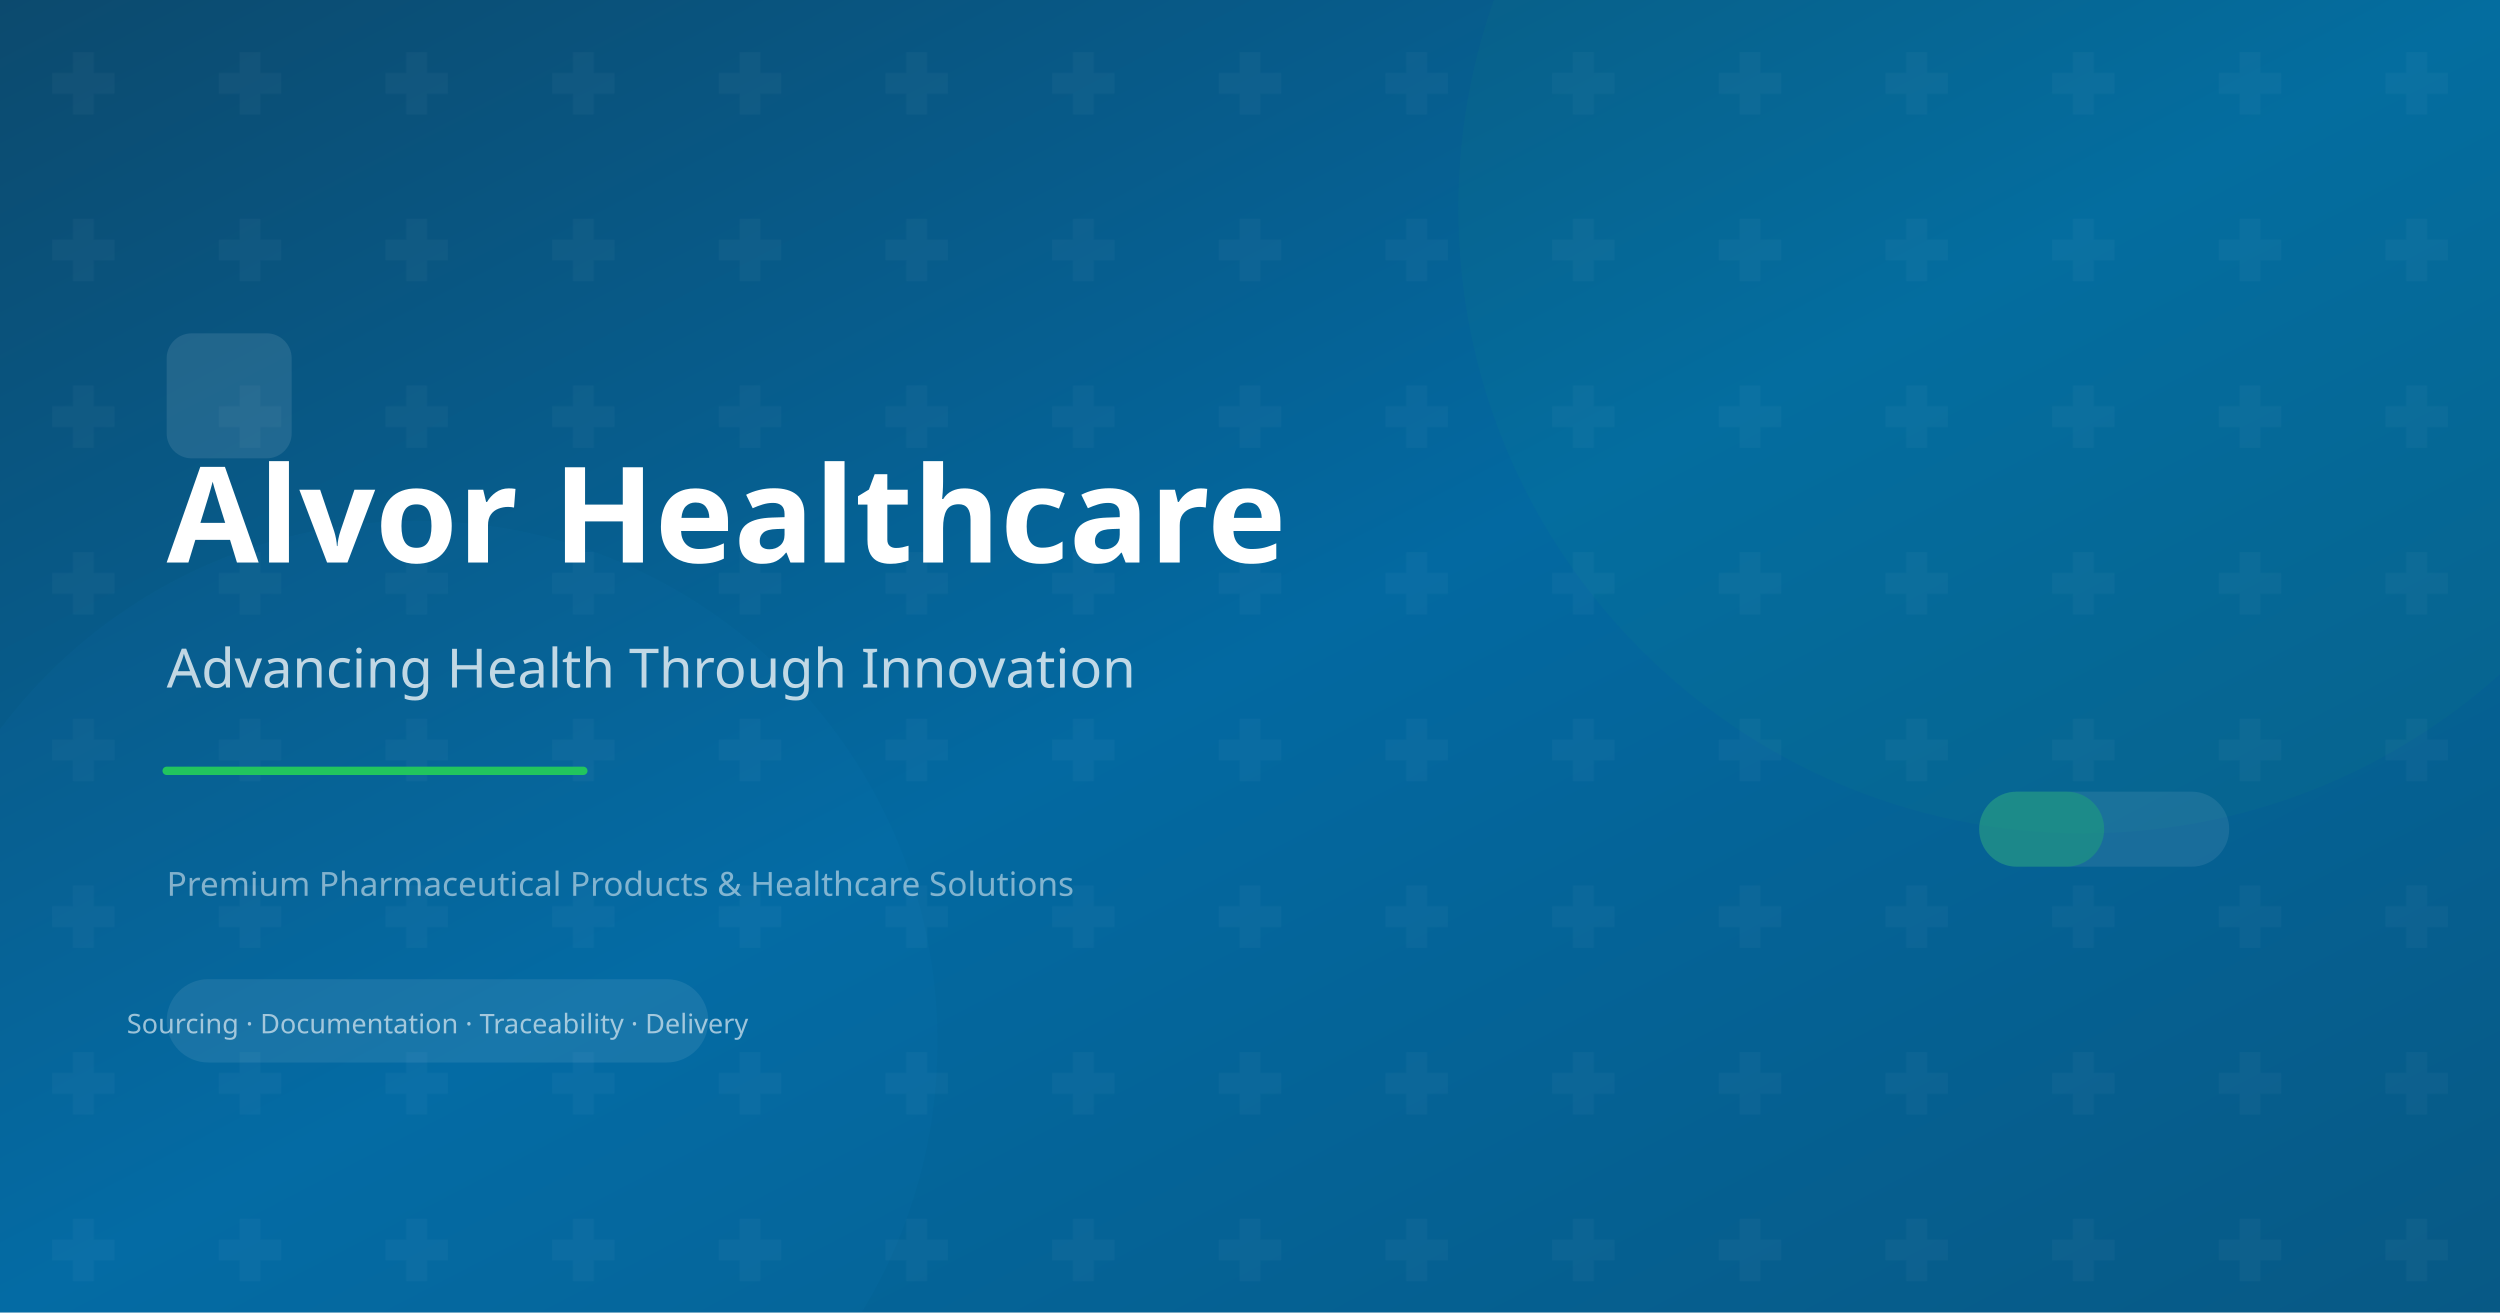
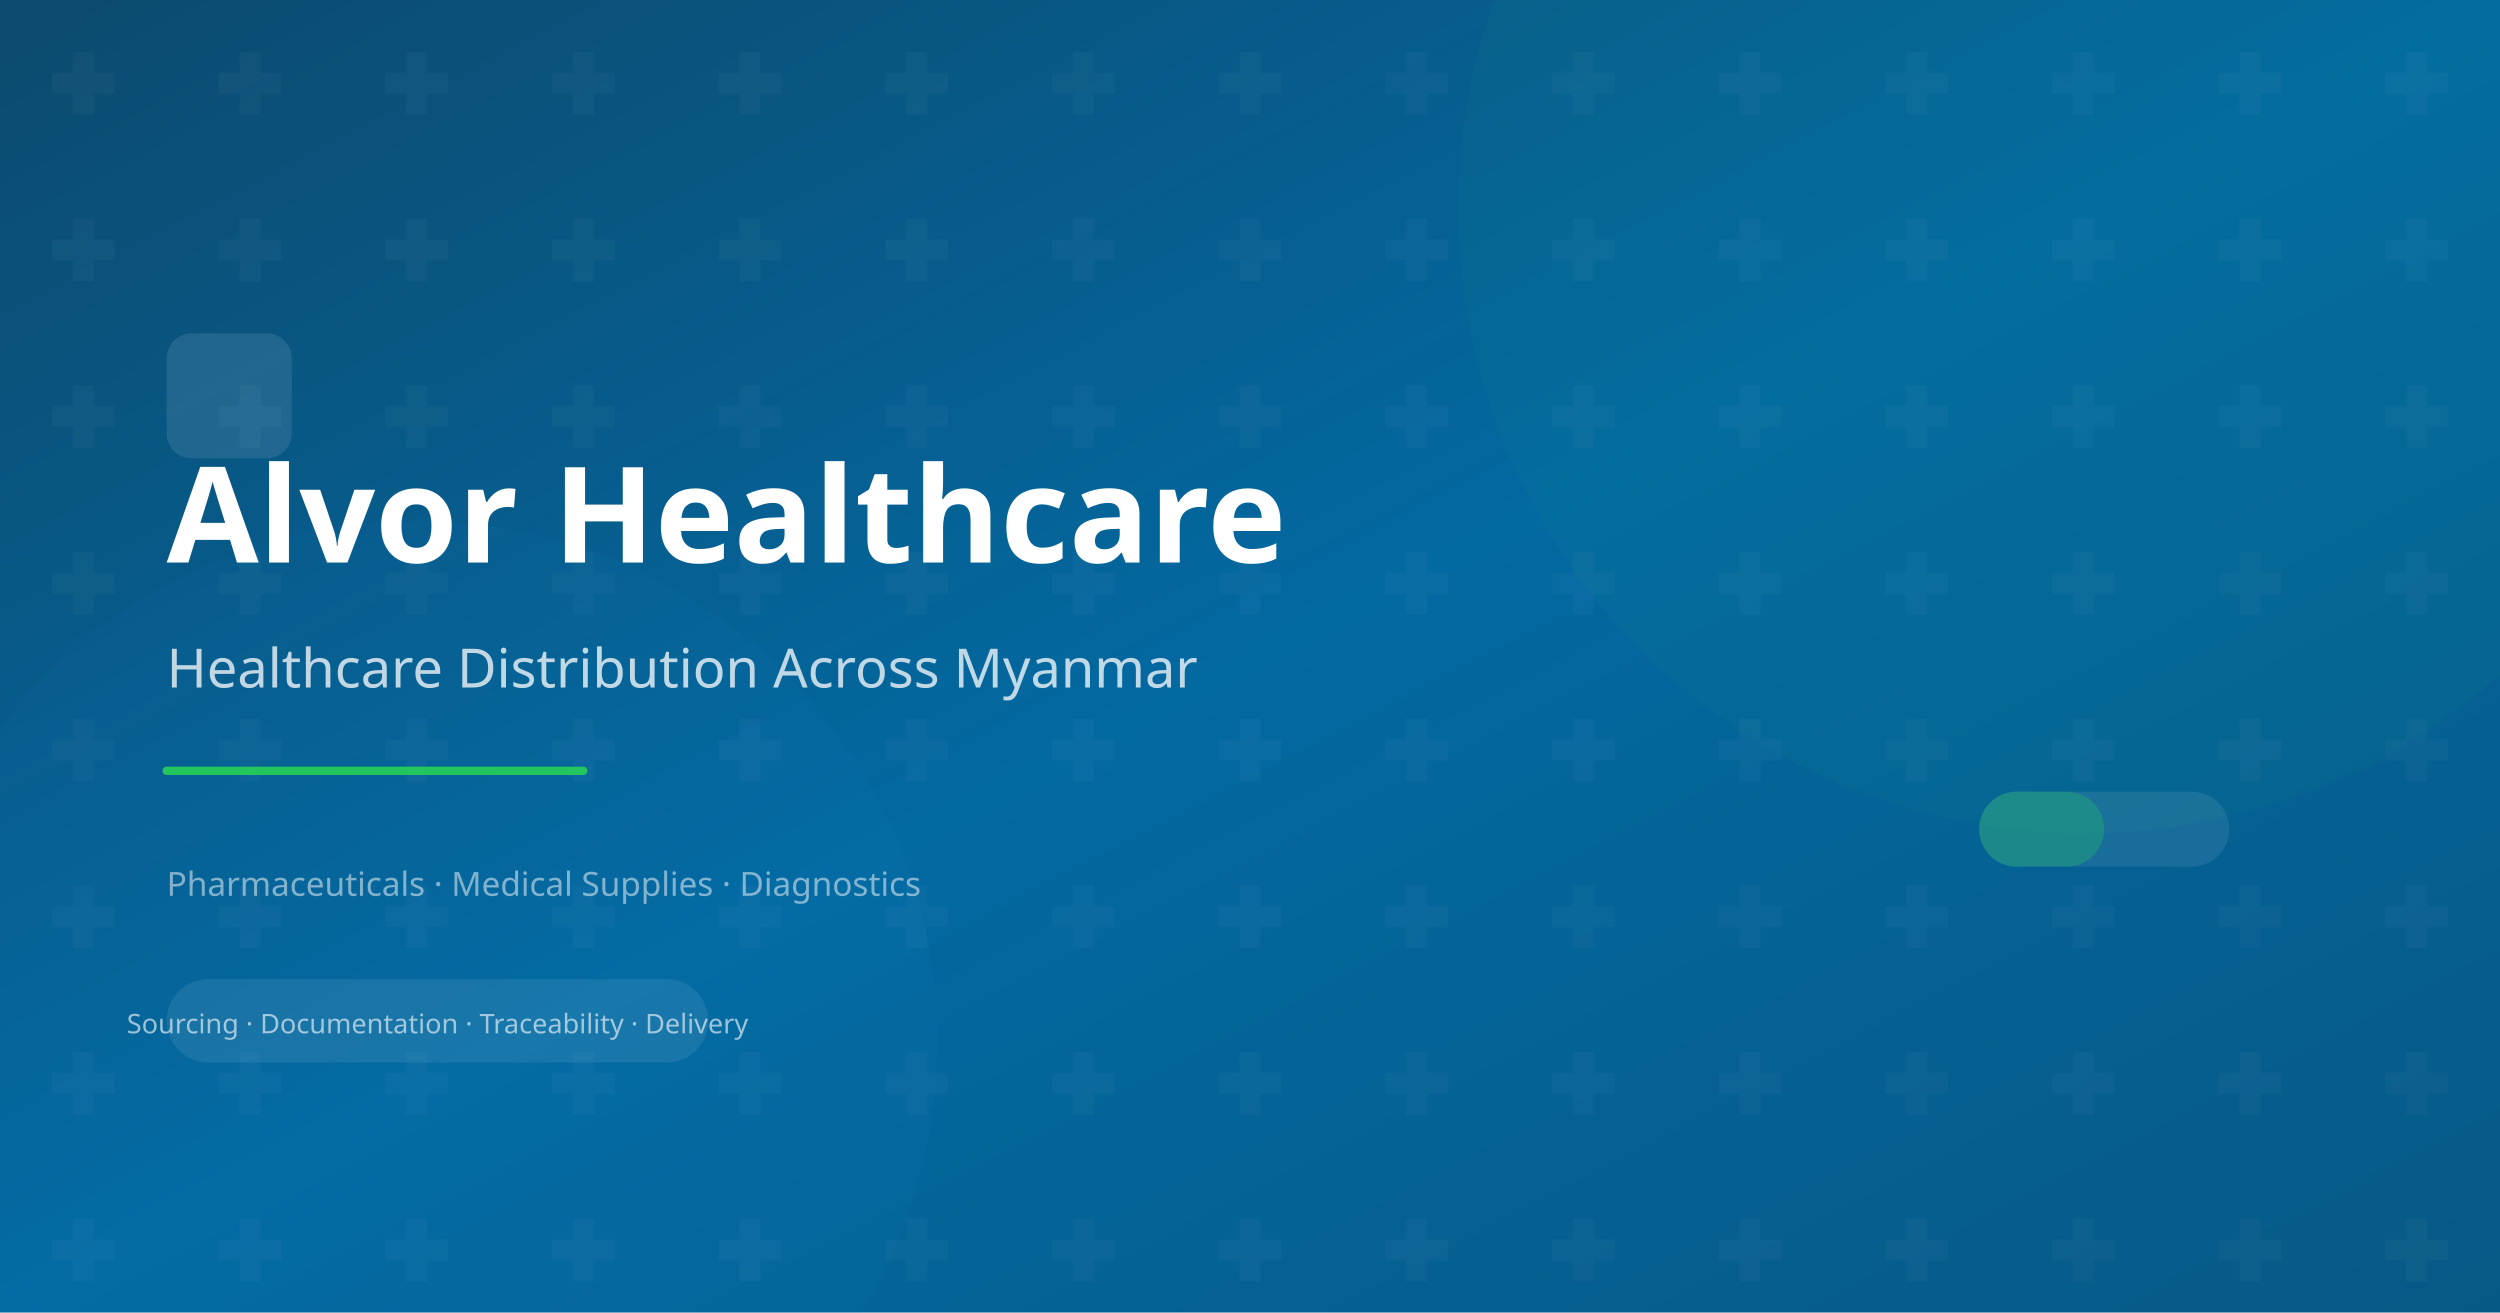
<svg xmlns="http://www.w3.org/2000/svg" width="1200" height="630" viewBox="0 0 1200 630">
  <defs>
    <linearGradient id="ogbg" x1="0%" y1="0%" x2="100%" y2="100%">
      <stop offset="0%" stop-color="#0c4a6e" />
      <stop offset="50%" stop-color="#0369a1" />
      <stop offset="100%" stop-color="#075985" />
    </linearGradient>
    <pattern id="ogcross" patternUnits="userSpaceOnUse" width="80" height="80">
      <path d="M35 25h10v10h10v10H45v10H35V45H25V35h10z" fill="white" opacity="0.03" />
    </pattern>
  </defs>
  <rect width="1200" height="630" fill="url(#ogbg)" />
  <rect width="1200" height="630" fill="url(#ogcross)" />
  <circle cx="1000" cy="100" r="300" fill="#22c55e" opacity="0.04" />
  <circle cx="200" cy="500" r="250" fill="#0ea5e9" opacity="0.04" />
  <rect x="80" y="160" width="60" height="60" rx="12" fill="white" opacity="0.1" />
  <text x="80" y="270" font-family="system-ui,sans-serif" font-size="64" font-weight="800" fill="white">Alvor Healthcare</text>
-   <text x="80" y="330" font-family="system-ui,sans-serif" font-size="26" fill="rgba(255,255,255,0.75)">Advancing Health Through Innovation</text>
+   <text x="80" y="330" font-family="system-ui,sans-serif" font-size="26" fill="rgba(255,255,255,0.75)">Healthcare Distribution Across Myanmar</text>
  <line x1="80" y1="370" x2="280" y2="370" stroke="#22c55e" stroke-width="4" stroke-linecap="round" />
-   <text x="80" y="430" font-family="system-ui,sans-serif" font-size="16" fill="rgba(255,255,255,0.5)">Premium Pharmaceutical Products &amp; Healthcare Solutions</text>
+   <text x="80" y="430" font-family="system-ui,sans-serif" font-size="16" fill="rgba(255,255,255,0.5)">Pharmaceuticals · Medical Supplies · Diagnostics</text>
  <rect x="80" y="470" width="260" height="40" rx="20" fill="white" opacity="0.08" />
  <text x="210" y="496" font-family="system-ui,sans-serif" font-size="13" fill="rgba(255,255,255,0.6)" text-anchor="middle">Sourcing · Documentation · Traceability · Delivery</text>
  <rect x="950" y="380" width="120" height="36" rx="18" fill="white" opacity="0.08" />
  <rect x="950" y="380" width="60" height="36" rx="18" fill="#22c55e" opacity="0.3" />
</svg>
